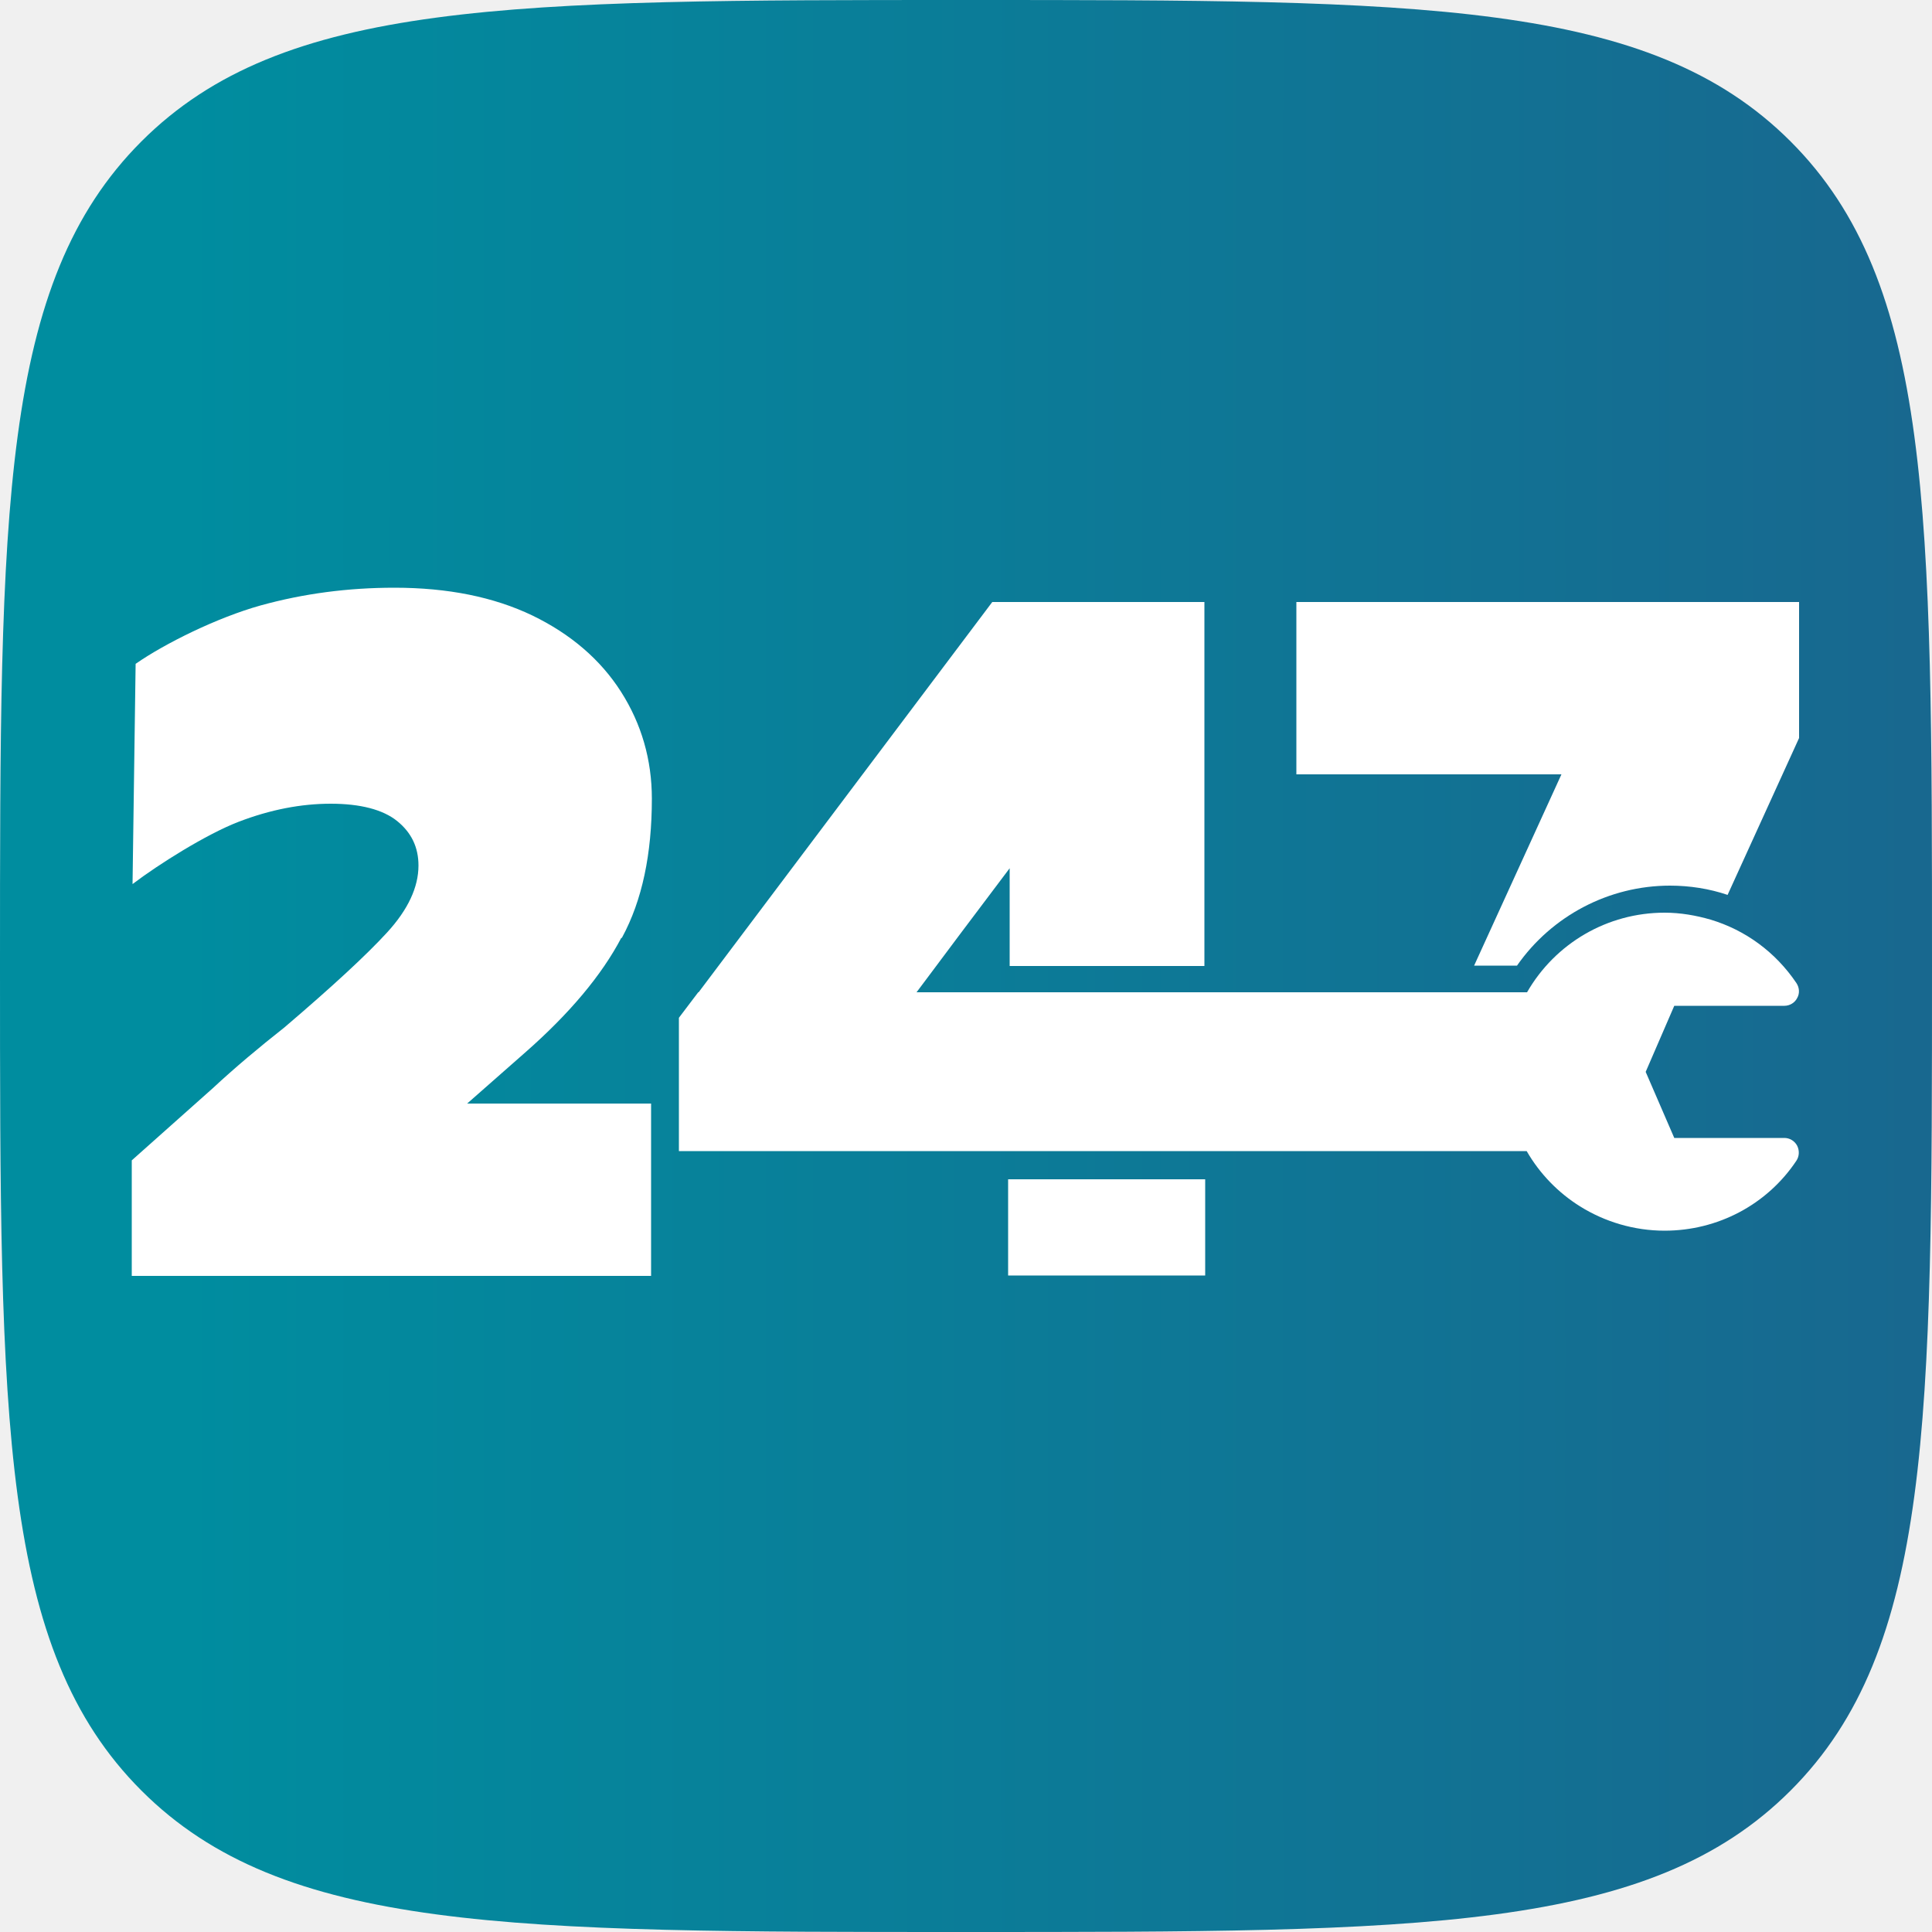
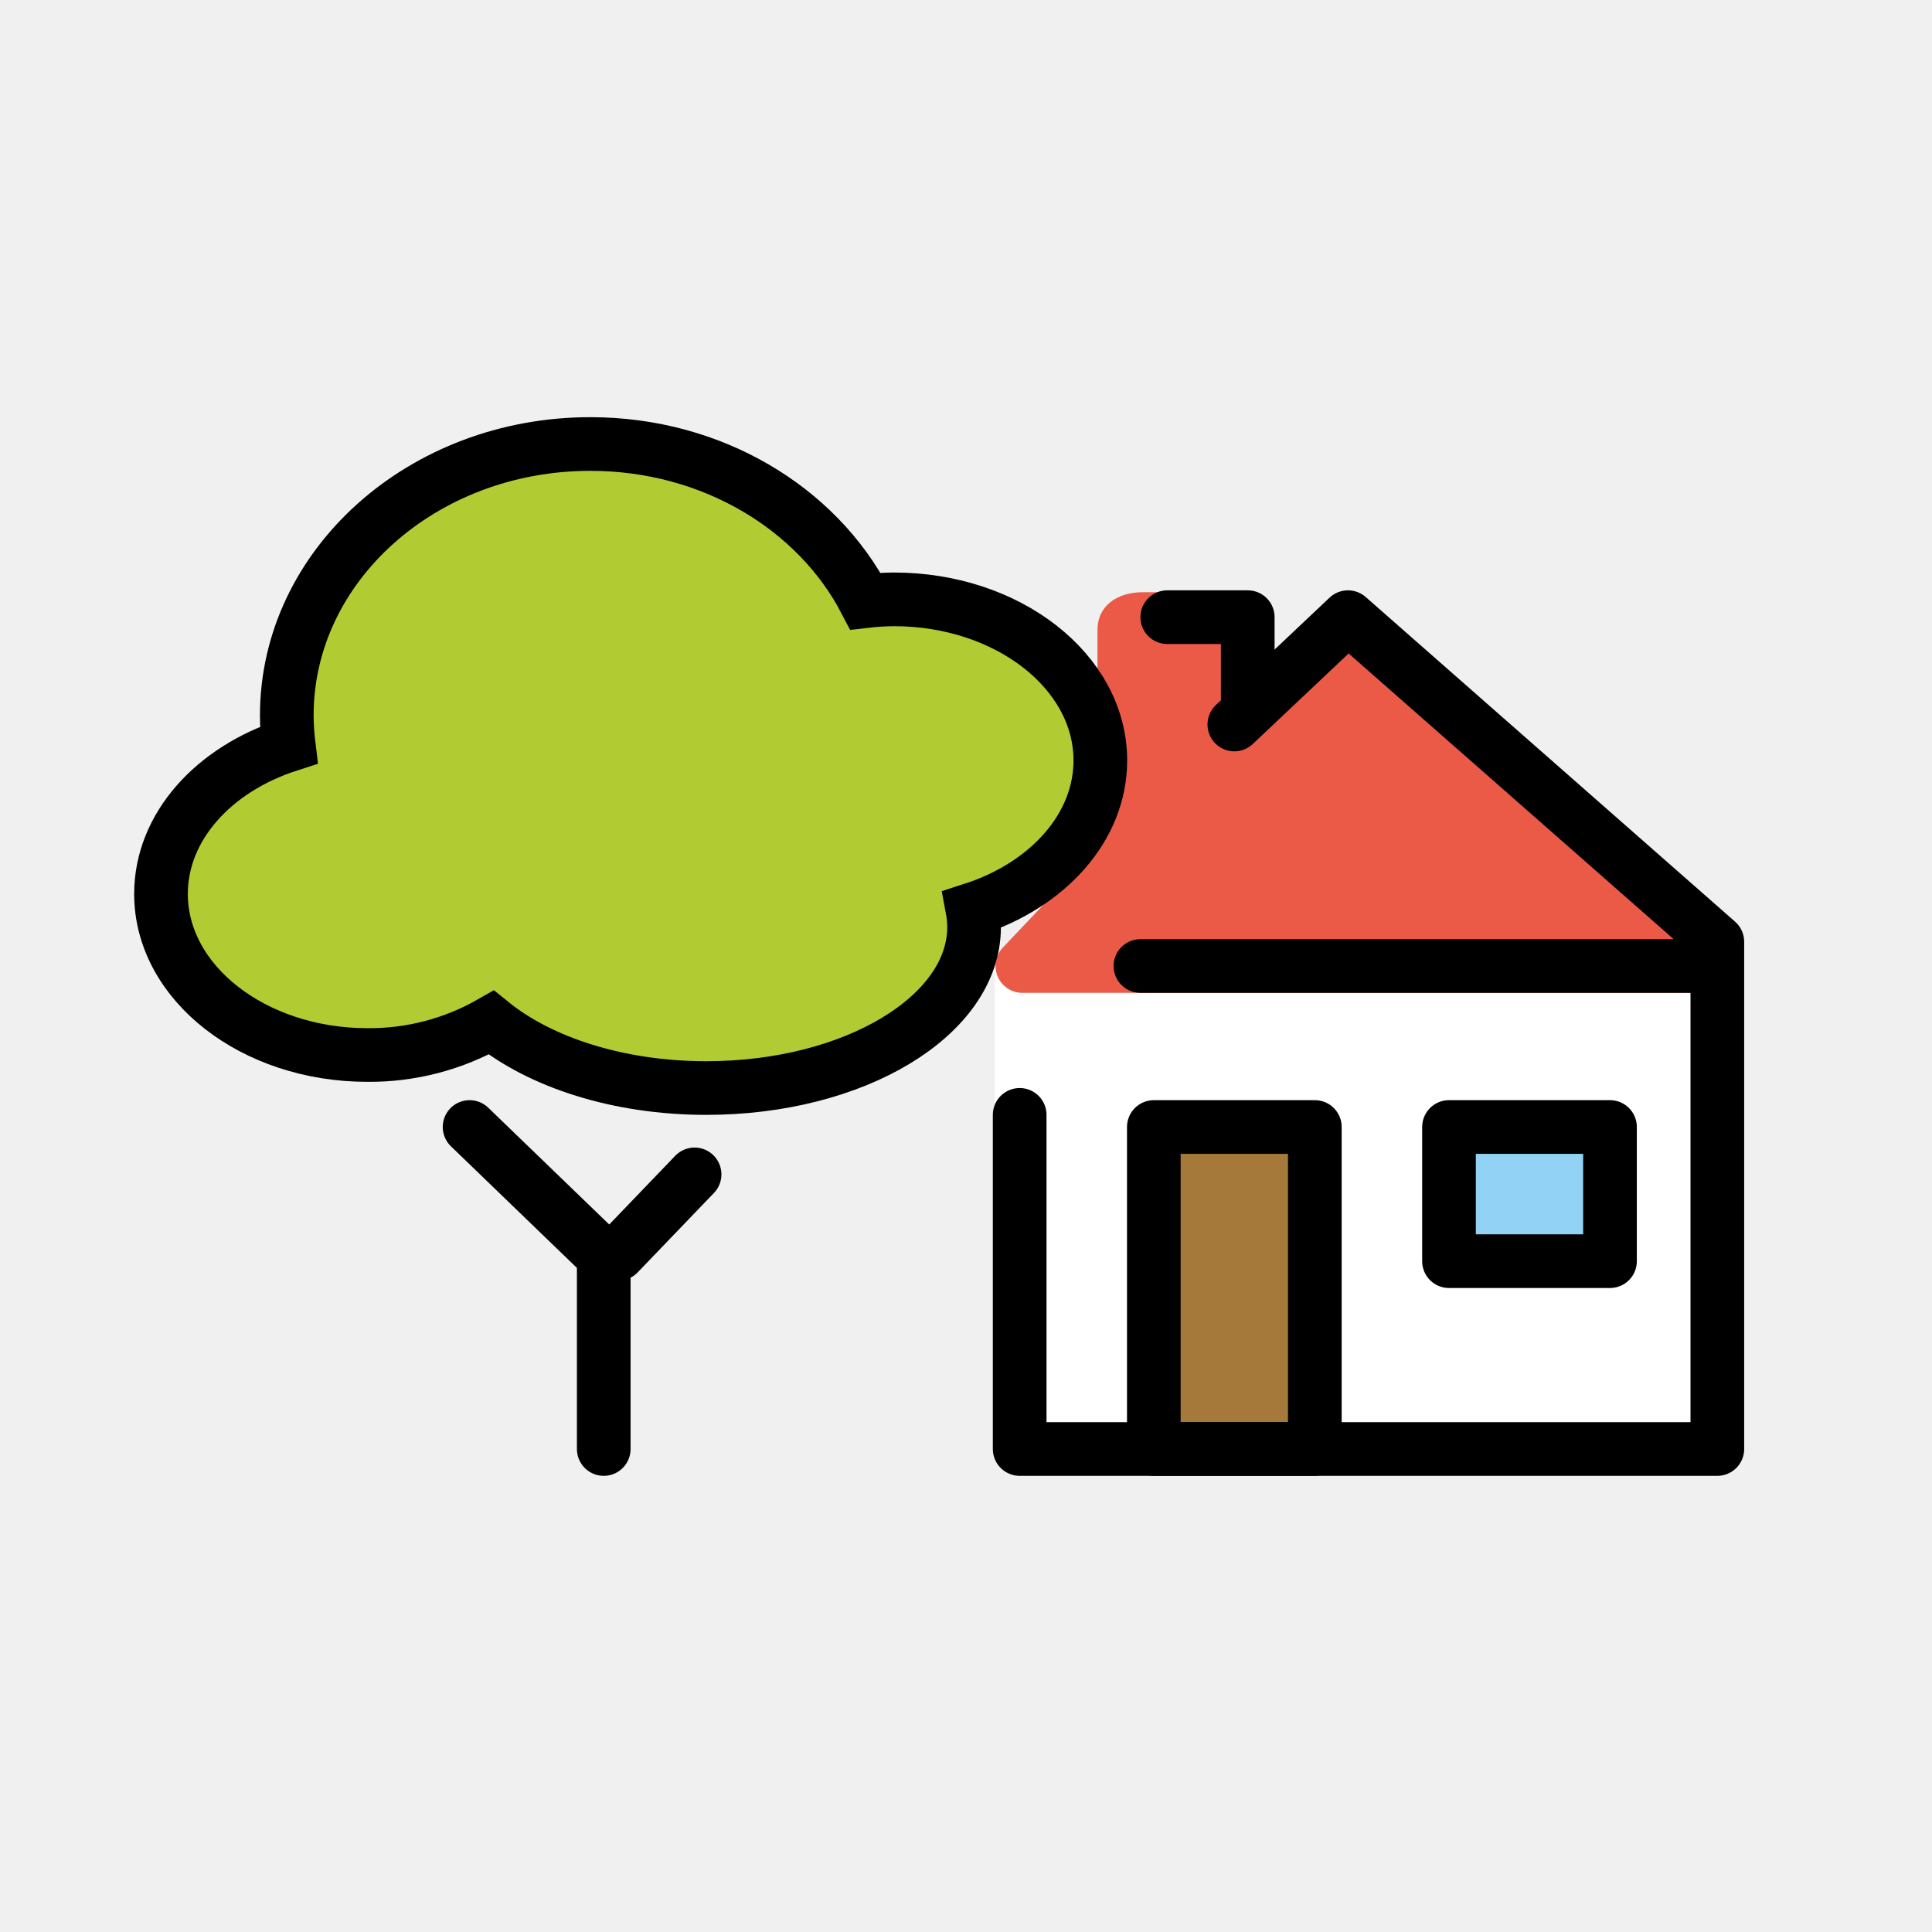
- <svg xmlns="http://www.w3.org/2000/svg" id="Layer_1" version="1.1" viewBox="0 0 50 50">
-   <defs>
-     <style>
-       .st0 {
-         fill: #fff;
-       }
- 
-       .st1 {
-         fill: url(#linear-gradient);
-       }
-     </style>
-     <linearGradient id="linear-gradient" x1="4.61" y1="25" x2="104.41" y2="25" gradientUnits="userSpaceOnUse">
-       <stop offset="0" stop-color="#008d9f" />
-       <stop offset="1" stop-color="#353b7c" />
-     </linearGradient>
-   </defs>
-   <path class="st1" d="M46.34,3.66c-3.66-3.66-9.55-3.66-21.34-3.66S7.32,0,3.66,3.66C0,7.32,0,13.21,0,25s0,17.68,3.66,21.34c3.66,3.66,9.55,3.66,21.34,3.66s17.68,0,21.34-3.66c3.66-3.66,3.66-9.55,3.66-21.34s0-17.68-3.66-21.34Z" />
-   <g>
-     <path class="st0" d="M16.1,24.26c.52-.96.77-2.16.77-3.59,0-1.01-.27-1.94-.8-2.77-.53-.83-1.3-1.49-2.29-1.97-1-.48-2.19-.72-3.57-.72-1.2,0-2.35.15-3.47.46-1.11.31-2.47.98-3.23,1.51l-.08,5.7c.67-.51,1.91-1.29,2.74-1.61.83-.32,1.63-.47,2.39-.47s1.35.15,1.72.45c.37.3.55.68.55,1.15,0,.56-.27,1.14-.81,1.73s-1.43,1.41-2.66,2.46c-.66.52-1.28,1.04-1.85,1.57l-2.1,1.87v2.99h13.44v-4.46h-4.76l1.5-1.32c1.15-1.01,1.98-2,2.49-2.97h.02Z" />
-     <rect class="st0" x="26.09" y="30.52" width="5.1" height="2.49" />
-     <path class="st0" d="M33.55,15.58v4.46h6.86l-2.26,4.95h1.11c.9-1.29,2.38-2.07,3.96-2.07.51,0,1.02.08,1.49.24l1.85-4.06v-3.52h-13.02,0Z" />
-     <path class="st0" d="M46.19,29.45h-2.86l-.74-1.71.74-1.71h2.85c.14,0,.27-.08.33-.2.07-.12.06-.27-.02-.39-.54-.8-1.32-1.37-2.22-1.64-.38-.11-.78-.18-1.19-.18-1.48,0-2.83.79-3.56,2.06h-15.8l.24-.32.89-1.19,1.28-1.7v2.53h5.04v-9.42h-5.49l-7.6,10.1h-.01l-.5.66v3.45h21.94c.34.59.82,1.08,1.38,1.43.64.4,1.4.63,2.19.63,1.37,0,2.65-.67,3.41-1.81.08-.12.08-.27.02-.39-.07-.13-.2-.2-.33-.2h.01Z" />
+ <svg xmlns="http://www.w3.org/2000/svg" id="emoji" viewBox="0 0 72 72" version="1.1">
+   <g id="color">
+     <rect x="37.075" y="36.053" width="26.884" height="18.114" fill="#FFFFFF" />
+     <polygon fill="#EA5A47" stroke="#EA5A47" stroke-linecap="round" stroke-linejoin="round" stroke-miterlimit="10" stroke-width="2" points="50.235,23.2 38.1,36 63.5,36" />
+     <path fill="#EA5A47" d="M47.3,26l-6.4,6.059v-8.573c0-0.931,0.755-1.416,1.686-1.416h3.028 c0.931,0,1.686,0.485,1.686,1.416C47.3,23.486,47.3,26,47.3,26z" />
+     <rect x="43" y="42" width="6" height="12" fill="#A57939" />
+     <rect x="54" y="42" width="6" height="5" fill="#92D3F5" />
+     <path fill="#B1CC33" d="M41.006,28.339c0-3.312-3.445-6.003-7.694-6.003c-0.355,0.003-0.71,0.025-1.062,0.066 c-1.8-3.455-5.707-5.855-10.25-5.855c-6.248,0-11.312,4.529-11.312,10.114c0.001,0.369,0.025,0.738,0.07,1.104 C7.966,28.666,6,30.81,6,33.314c0,3.312,3.445,6.003,7.694,6.003c1.615,0.014,3.206-0.402,4.614-1.207 c1.818,1.477,4.726,2.438,8.015,2.438c5.511,0,9.978-2.688,9.978-6.003c-0.001-0.219-0.021-0.438-0.061-0.653 C39.036,32.99,41.006,30.845,41.006,28.339z" />
+   </g>
+   <g id="hair" />
+   <g id="skin" />
+   <g id="skin-shadow" />
+   <g id="line">
+     <polyline fill="none" stroke="#000000" stroke-linecap="round" stroke-linejoin="round" stroke-miterlimit="10" stroke-width="2" points="46,27 50.235,23 64,35.098 64,54 38,54 38,41.548" />
+     <rect x="43" y="42" width="6" height="12" fill="none" stroke="#000000" stroke-linecap="round" stroke-linejoin="round" stroke-miterlimit="10" stroke-width="2" />
+     <rect x="54" y="42" width="6" height="5" fill="none" stroke="#000000" stroke-linecap="round" stroke-linejoin="round" stroke-miterlimit="10" stroke-width="2" />
+     <polyline fill="none" stroke="#000000" stroke-linecap="round" stroke-linejoin="round" stroke-miterlimit="10" stroke-width="2" points="43.5,23 46.5,23 46.5,26" />
+     <path fill="none" stroke="#000000" stroke-miterlimit="10" stroke-width="2" d="M31.245,39.34" />
+     <polyline fill="none" stroke="#000000" stroke-linecap="round" stroke-linejoin="round" stroke-width="2" points="22.5,54 22.5,46.827 17.5,42" />
+     <line x1="23.041" x2="25.885" y1="46.727" y2="43.766" fill="none" stroke="#000000" stroke-linecap="round" stroke-linejoin="round" stroke-width="2" />
+     <path fill="none" stroke="#000000" stroke-linecap="round" stroke-miterlimit="10" stroke-width="2" d="M41.006,28.339 c0-3.312-3.445-6.003-7.694-6.003c-0.355,0.003-0.71,0.025-1.062,0.066c-1.8-3.455-5.707-5.855-10.25-5.855 c-6.248,0-11.312,4.529-11.312,10.114c0.001,0.369,0.025,0.738,0.07,1.104C7.966,28.666,6,30.81,6,33.314 c0,3.312,3.445,6.003,7.694,6.003c1.615,0.014,3.206-0.402,4.614-1.207c1.818,1.477,4.726,2.438,8.015,2.438 c5.511,0,9.978-2.688,9.978-6.003c-0.001-0.219-0.021-0.438-0.061-0.653 C39.036,32.99,41.006,30.845,41.006,28.339z" />
+     <line x1="63.5" x2="42.5" y1="36" y2="36" fill="none" stroke="#000000" stroke-linecap="round" stroke-linejoin="round" stroke-miterlimit="10" stroke-width="2" />
  </g>
</svg>
